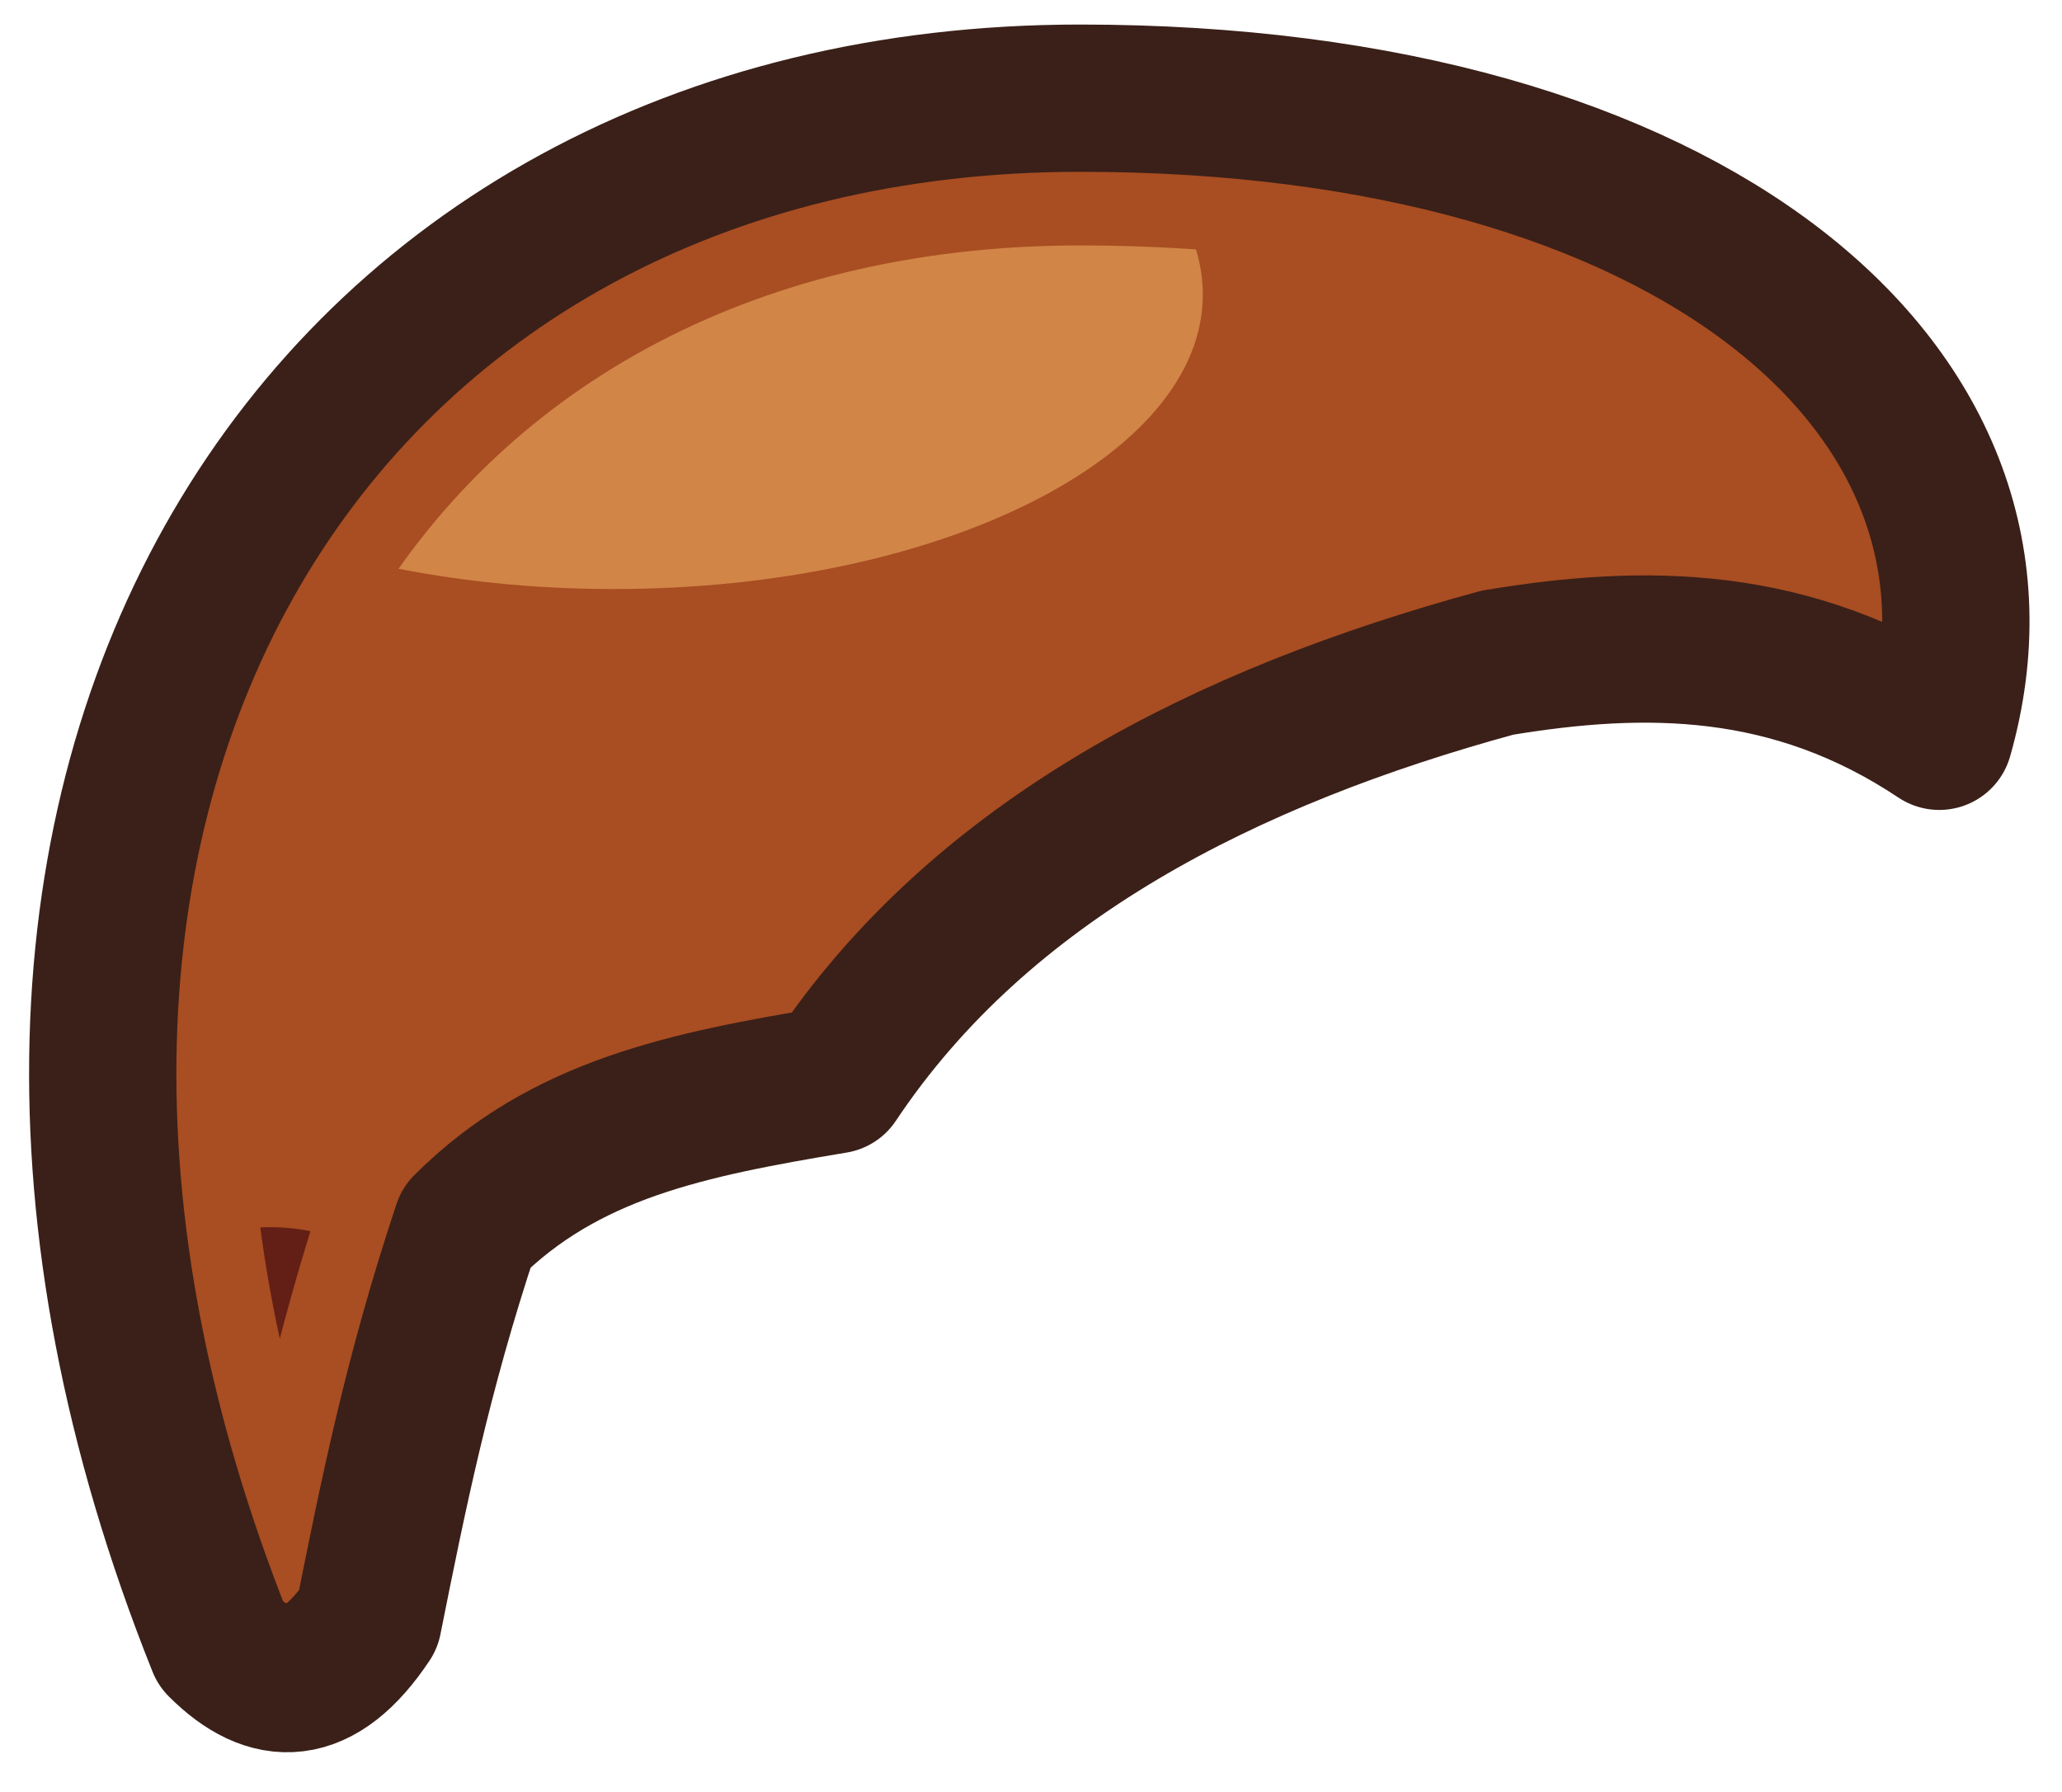
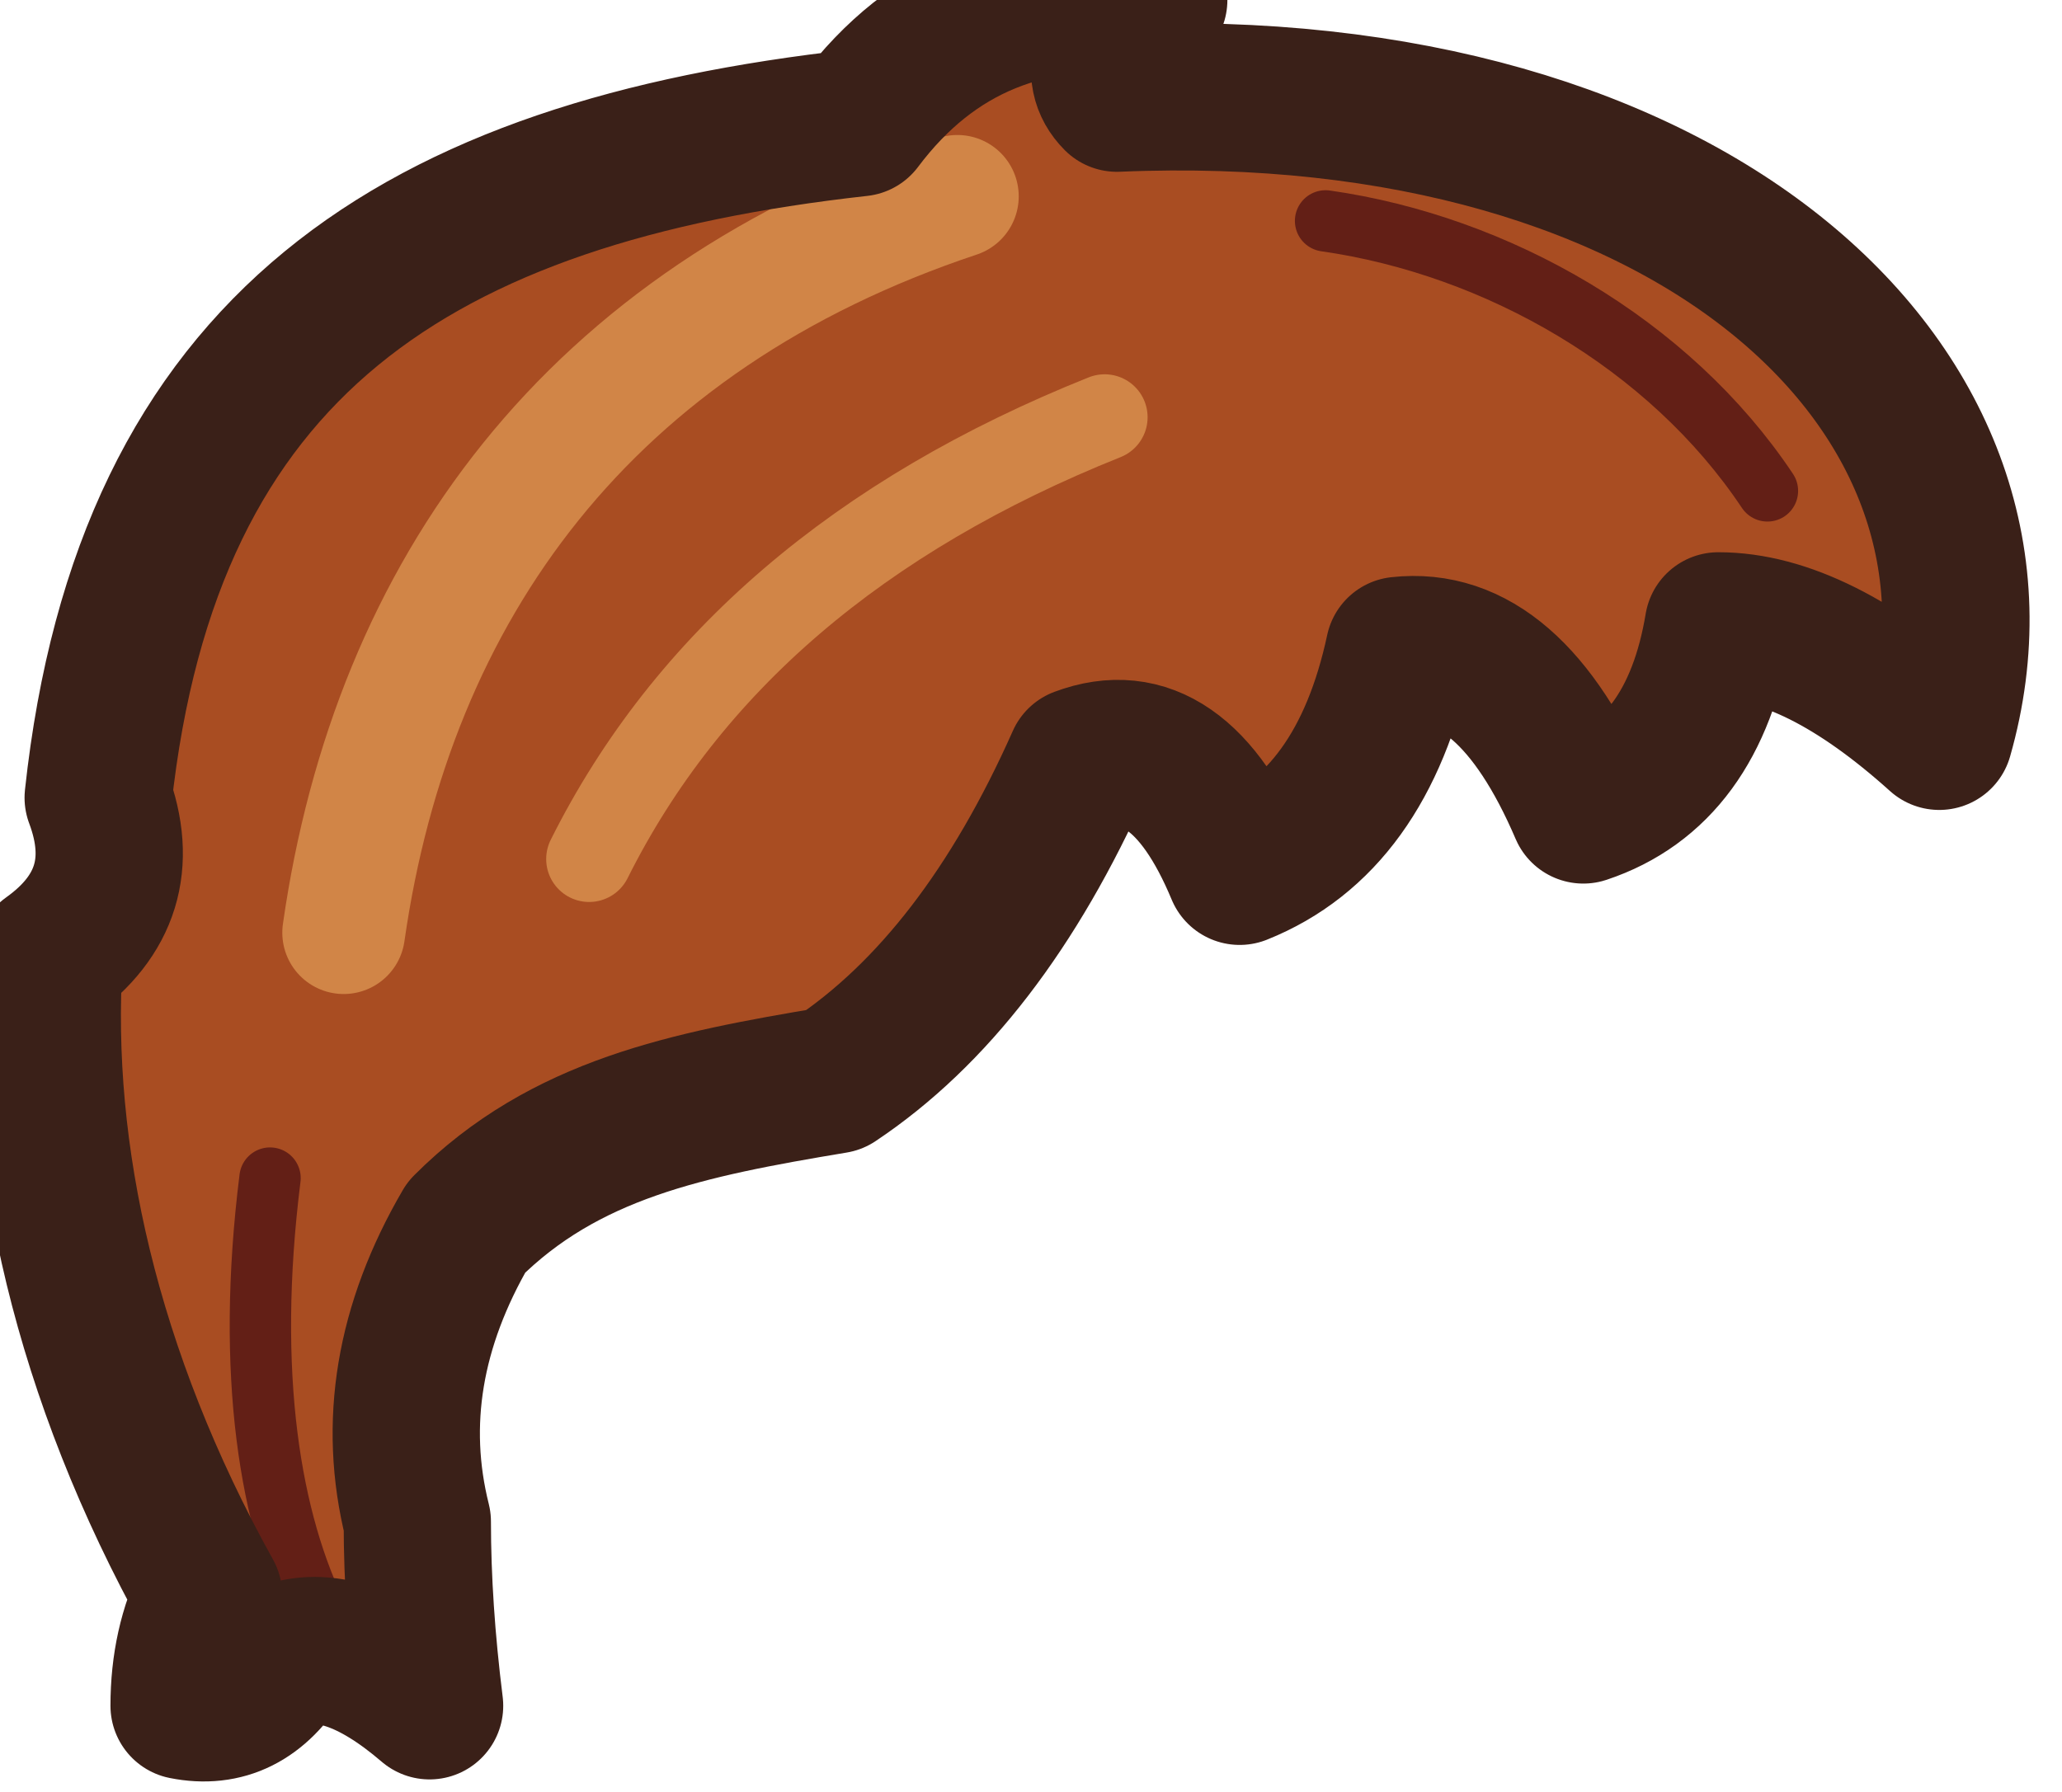
<svg xmlns="http://www.w3.org/2000/svg" width="84" height="73" viewBox="77 34 84 73" shape-rendering="geometricPrecision">
-   <path d="M 86,101 C 72,66 90,38 121,38 C 146,38 160,50 156,64 C 150,60 144,60 138,61 C 127,64 117,69 111,78 C 105,79 100,80 96,84 C 94,90 93,95 92,100 C 90,103 88,103 86,101 Z" fill="#a94d22" />
+   <path d="M 85.5,99 C 80.5,90 78.5,81 79,73 Q 82.5,70.5 81,66.5 C 83,48 94,41 112,39 C 115,35 119,33.5 124,34 C 122,35.5 121.5,37 122.5,38 C 146,37 160,50 156,64 Q 151,59.5 147,59.5 Q 146,65.5 141.5,67 Q 138.5,60 134,60.5 Q 132.5,67.5 127.5,69.5 Q 125,63.5 121,65 Q 117,74 111,78 C 105,79 100,80 96,84 Q 92.5,90 94,96 Q 94,99.5 94.5,103.5 Q 91,100.5 88.5,101.5 Q 87,104 84.5,103.5 Q 84.5,101 85.5,99 Z" fill="#a94d22" />
  <defs>
    <clipPath id="hr">
-       <path d="M 86,101 C 72,66 90,38 121,38 C 146,38 160,50 156,64 C 150,60 144,60 138,61 C 127,64 117,69 111,78 C 105,79 100,80 96,84 C 94,90 93,95 92,100 C 90,103 88,103 86,101 Z" />
+       <path d="M 85.5,99 C 80.5,90 78.5,81 79,73 Q 82.5,70.5 81,66.5 C 83,48 94,41 112,39 C 115,35 119,33.5 124,34 C 122,35.5 121.5,37 122.5,38 C 146,37 160,50 156,64 Q 151,59.5 147,59.5 Q 146,65.5 141.5,67 Q 138.5,60 134,60.5 Q 132.5,67.5 127.5,69.5 Q 125,63.5 121,65 Q 117,74 111,78 C 105,79 100,80 96,84 Q 92.5,90 94,96 Q 94,99.5 94.5,103.5 Q 91,100.5 88.5,101.5 Q 87,104 84.5,103.5 Q 84.5,101 85.5,99 Z" />
    </clipPath>
  </defs>
  <g clip-path="url(#hr)">
-     <ellipse cx="102" cy="46" rx="24" ry="12" fill="#d18547" />
-     <ellipse cx="88" cy="96" rx="10" ry="12" fill="#631f16" />
-     <path d="M 86,101 C 72,66 90,38 121,38 C 146,38 160,50 156,64 C 150,60 144,60 138,61 C 127,64 117,69 111,78 C 105,79 100,80 96,84 C 94,90 93,95 92,100 C 90,103 88,103 86,101 Z" fill="none" stroke="#a94d22" stroke-width="12" stroke-linecap="round" stroke-linejoin="round" />
+     <path d="M 91,72 C 93,58 101,47 116,42" fill="none" stroke="#d18547" stroke-width="5" stroke-linecap="round" />
+     <path d="M 101,69 C 105,61 112,55 122,51" fill="none" stroke="#d18547" stroke-width="3.5" stroke-linecap="round" />
+     <path d="M 88,82 C 87,90 88,96 90,100" fill="none" stroke="#631f16" stroke-width="2.5" stroke-linecap="round" />
+     <path d="M 131,43 C 138,44 145,48 149,54" fill="none" stroke="#631f16" stroke-width="2.5" stroke-linecap="round" />
  </g>
-   <path d="M 86,101 C 72,66 90,38 121,38 C 146,38 160,50 156,64 C 150,60 144,60 138,61 C 127,64 117,69 111,78 C 105,79 100,80 96,84 C 94,90 93,95 92,100 C 90,103 88,103 86,101 Z" fill="none" stroke="#3a2018" stroke-width="6" stroke-linecap="round" stroke-linejoin="round" />
+   <path d="M 85.5,99 C 80.5,90 78.5,81 79,73 Q 82.5,70.5 81,66.5 C 83,48 94,41 112,39 C 115,35 119,33.5 124,34 C 122,35.5 121.5,37 122.5,38 C 146,37 160,50 156,64 Q 151,59.5 147,59.5 Q 146,65.5 141.5,67 Q 138.5,60 134,60.5 Q 132.5,67.5 127.5,69.5 Q 125,63.5 121,65 Q 117,74 111,78 C 105,79 100,80 96,84 Q 92.5,90 94,96 Q 94,99.5 94.5,103.5 Q 91,100.5 88.5,101.5 Q 87,104 84.5,103.5 Q 84.5,101 85.5,99 Z" fill="none" stroke="#3a2018" stroke-width="6" stroke-linecap="round" stroke-linejoin="round" />
</svg>
